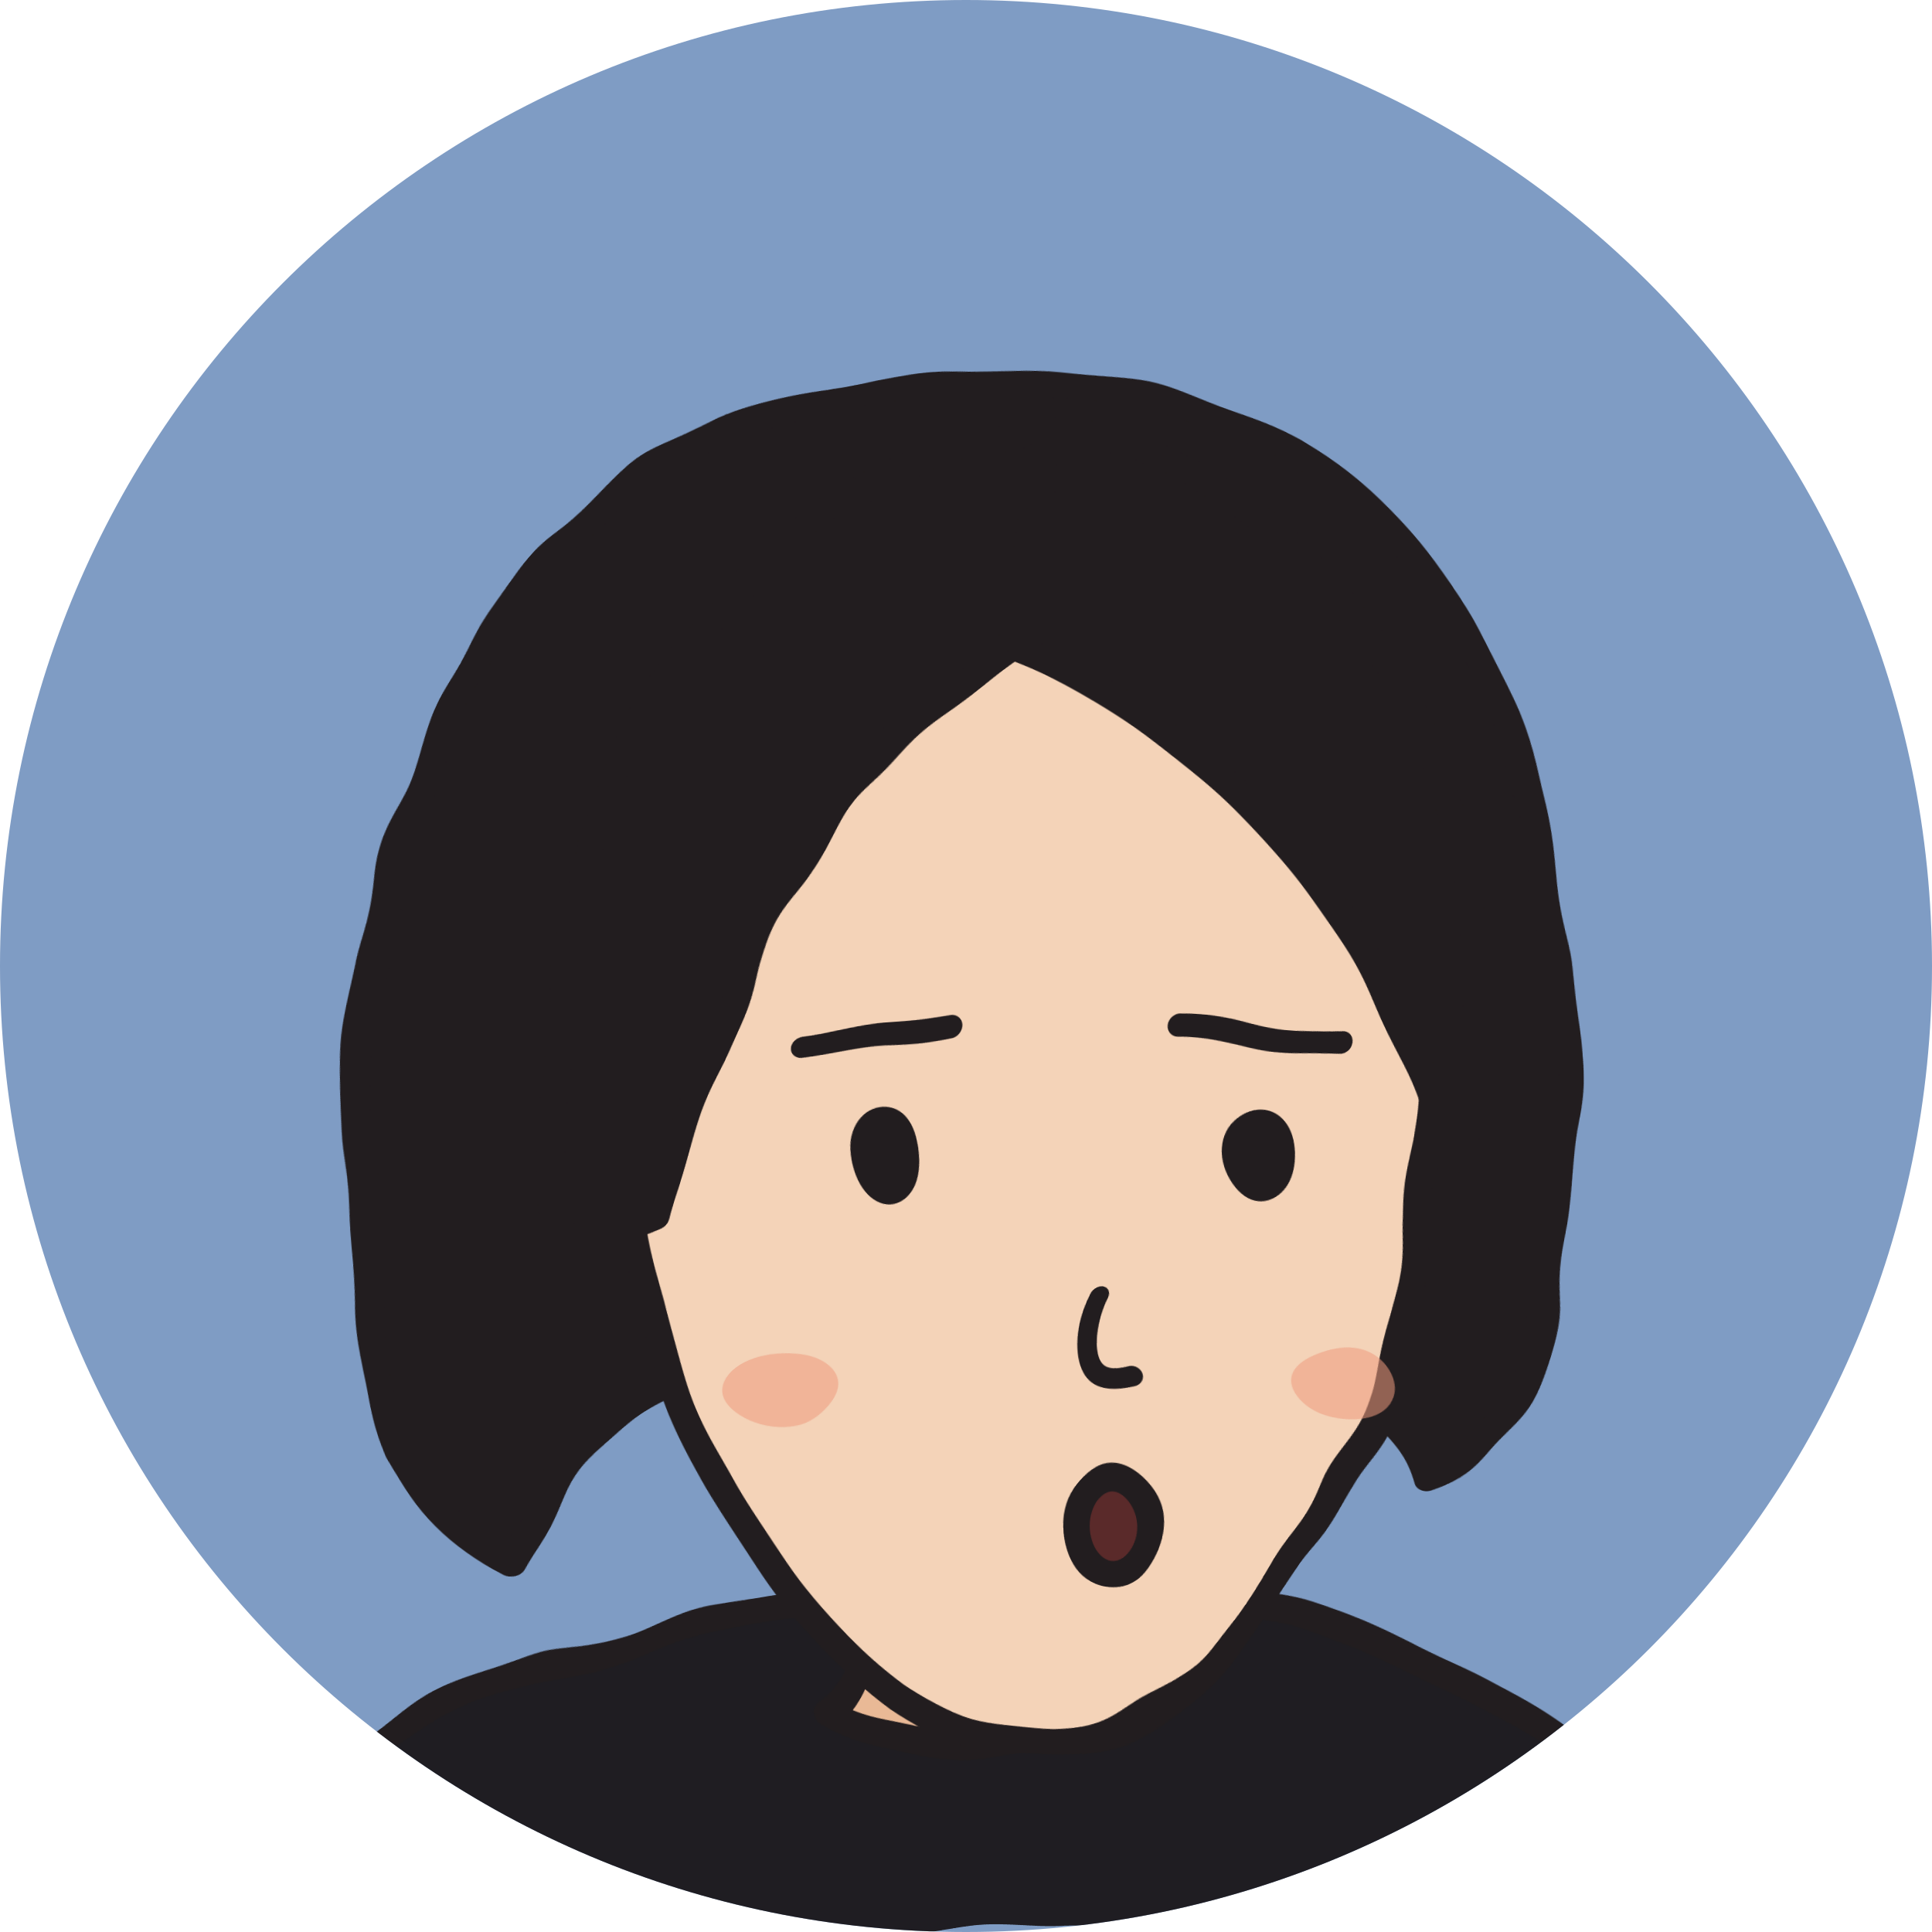
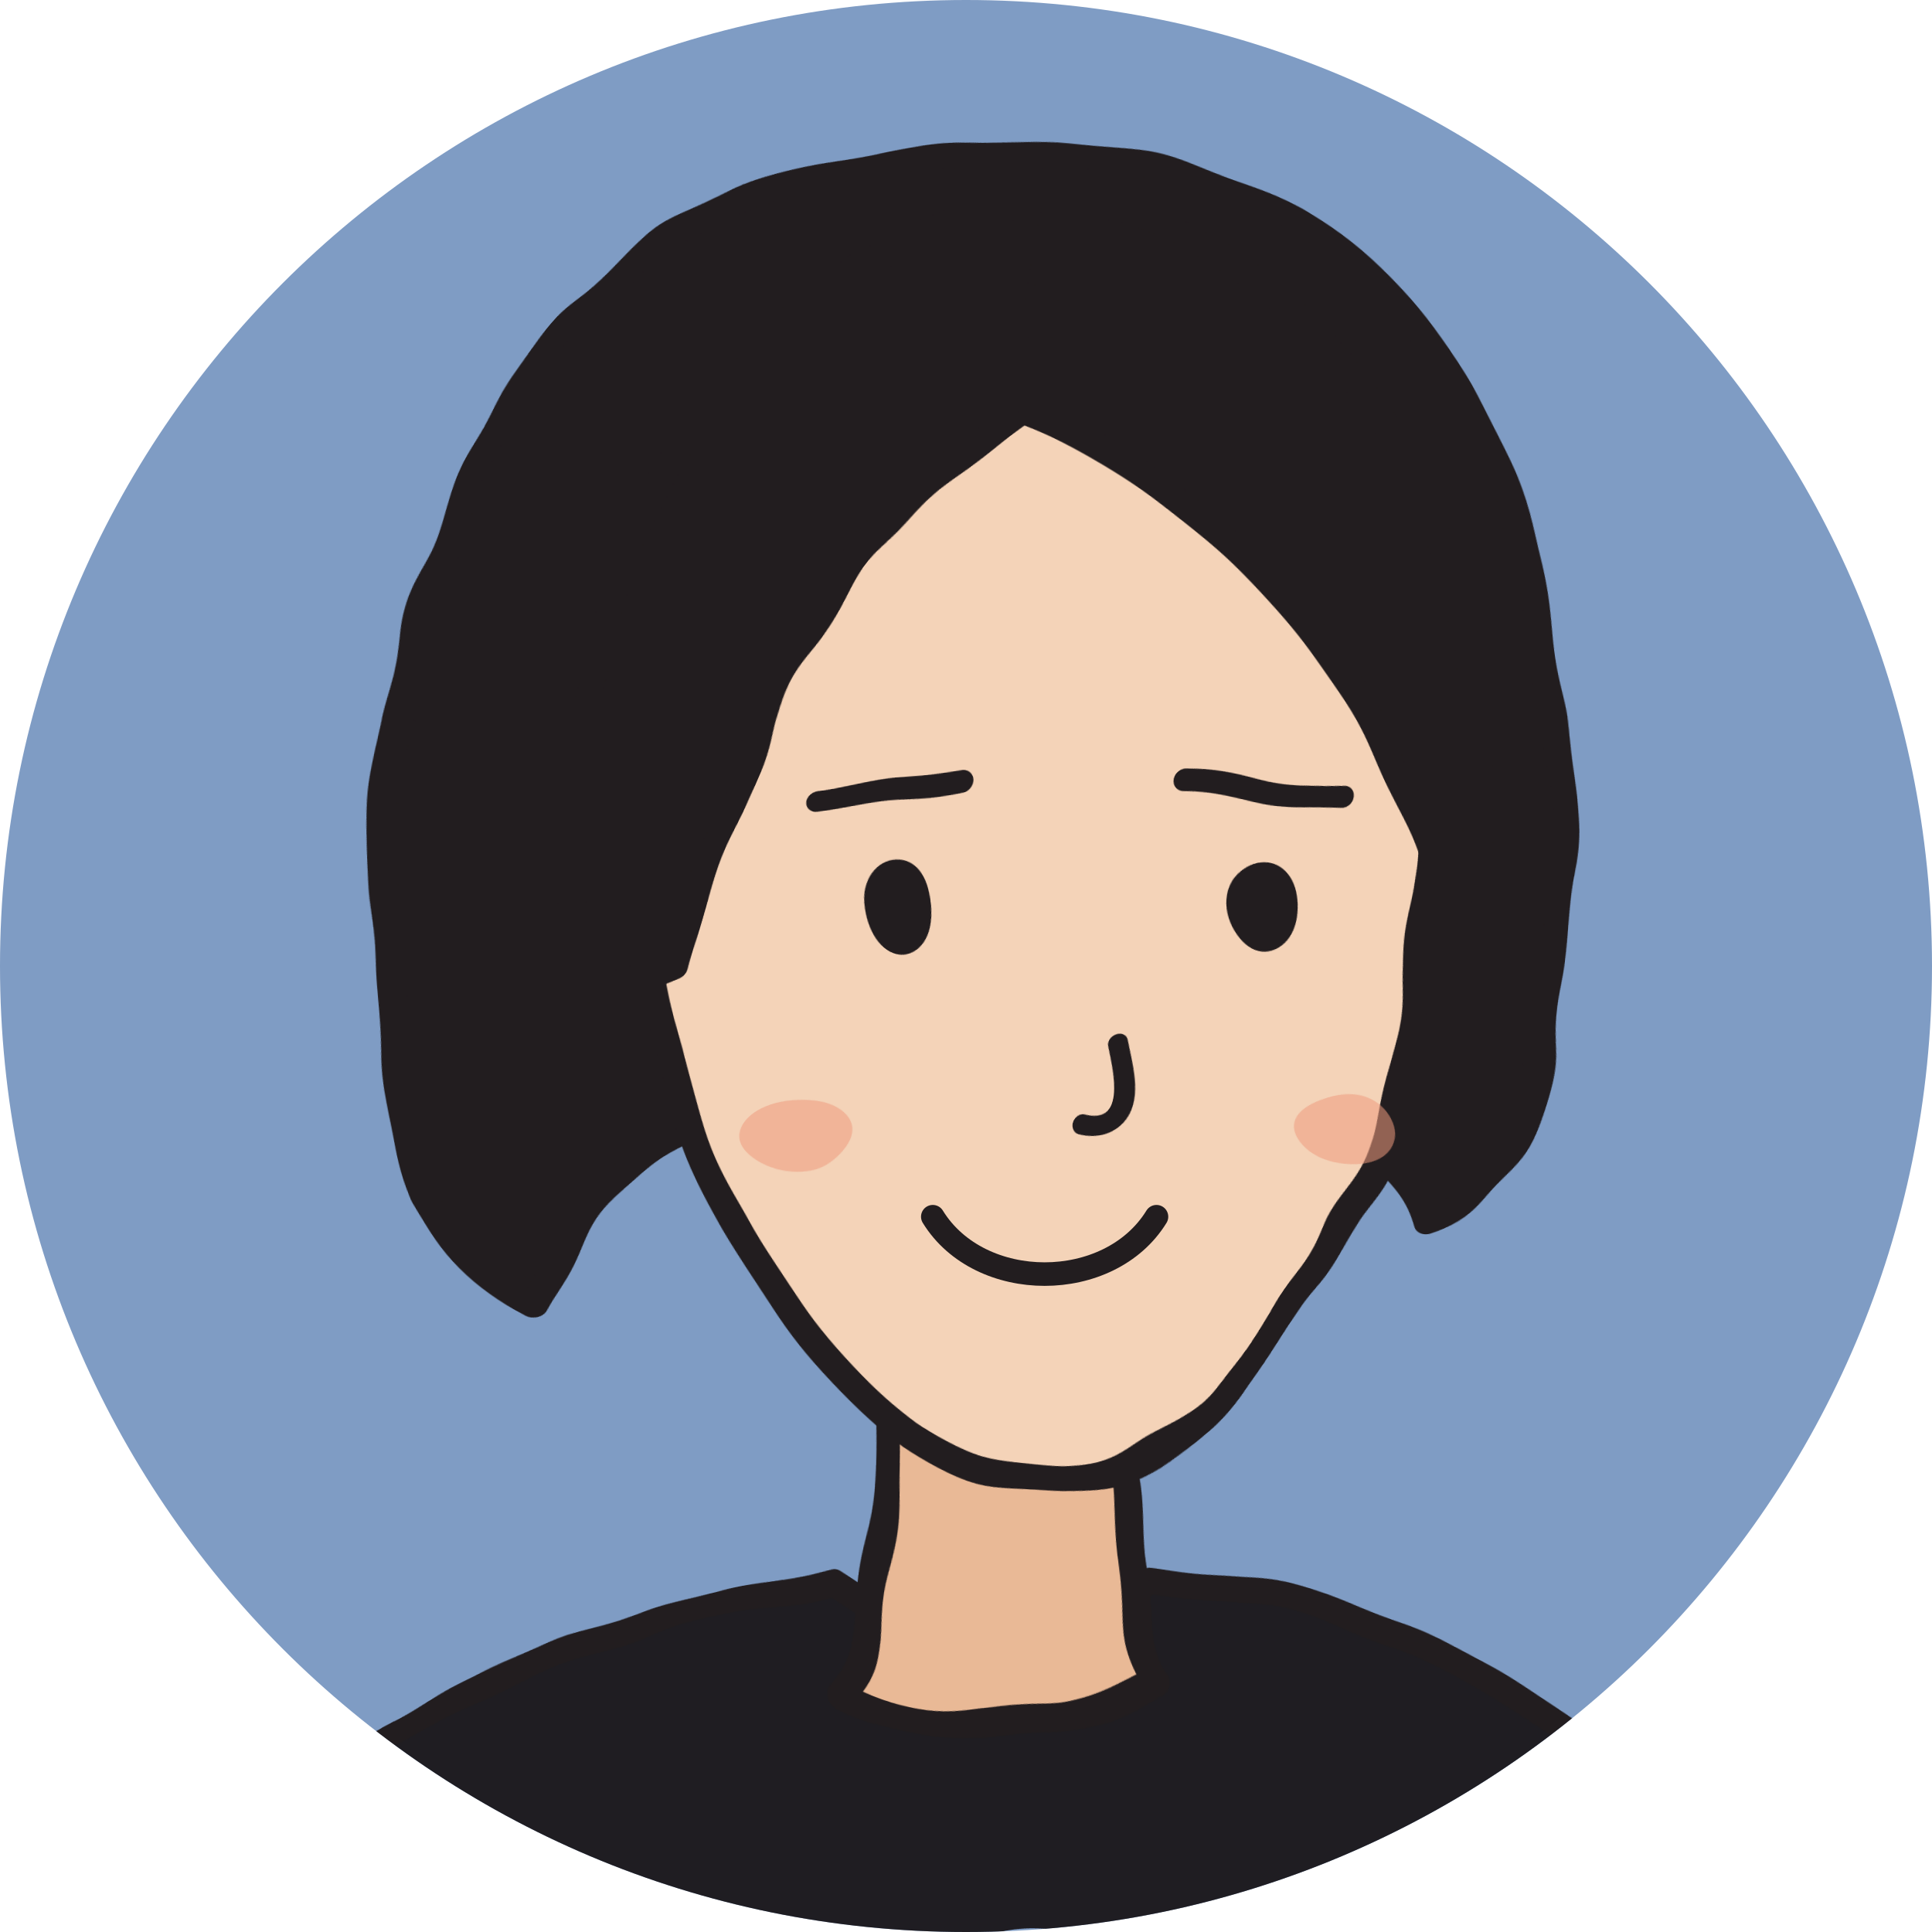
<svg xmlns="http://www.w3.org/2000/svg" viewBox="0 0 256 256">
  <defs>
    <clipPath id="c">
      <circle cx="128" cy="128" r="128" />
    </clipPath>
    <filter id="w" x="-5%" y="-5%" width="110%" height="110%">
      <feTurbulence type="fractalNoise" baseFrequency="0.035" numOctaves="2" seed="7" />
      <feDisplacementMap in="SourceGraphic" scale="5" />
    </filter>
  </defs>
  <g clip-path="url(#c)">
    <rect width="256" height="256" fill="#7f9cc4" />
-     <g transform="translate(26 36) scale(.8)">
+     <g transform="translate(30 6) scale(.78)">
      <g filter="url(#w)" stroke="#221d1f" stroke-width="4.5" stroke-linejoin="round" stroke-linecap="round">
-         <path d="M-30 330 L10 262 C30 236 72 224 104 220 L128 236 L156 218 C190 222 226 236 246 262 L290 330Z" fill="#1f1d22" />
-         <path d="M112 212 C112 226 110 232 104 238 C120 246 140 246 158 236 C152 228 150 220 152 206Z" fill="#e9b996" />
+         <g transform="translate(0 42)">
+           <path d="M-30 380 L10 262 C30 236 72 224 104 220 L128 236 L156 218 C190 222 226 236 246 262 L290 380Z" fill="#1f1d22" />
+         </g>
+         <path d="M112 212 C112 268 110 274 104 280 C120 288 140 288 158 278 C152 270 150 220 152 206Z" fill="#e9b996" />
        <path d="M34 196 C20 150 24 70 70 36 C100 14 150 12 182 30 C222 54 232 110 224 172 C222 186 214 196 204 200 C190 160 70 160 52 214 C44 210 38 204 34 196Z" fill="#221d1f" />
        <path d="M70 120 C66 160 82 210 116 236 C130 246 150 246 164 234 C194 210 206 170 204 124 C202 86 180 60 140 58 C100 58 74 84 70 120Z" fill="#f4d3b8" />
        <path d="M60 160 C54 110 72 54 118 32 C126 28 134 26 140 26 C138 40 136 52 134 62 C112 76 88 108 76 156 C70 158 64 160 60 160Z" fill="#221d1f" />
        <path d="M140 26 C176 30 204 62 212 104 C214 122 212 136 208 148 C198 112 176 80 136 62 C138 50 140 38 140 26Z" fill="#221d1f" />
-         <path d="M150 170 C146 182 150 186 156 184" fill="none" stroke-width="3.5" />
+         <path d="M152 170 C156 182 152 186 146 184" fill="none" stroke-width="3.5" />
        <ellipse cx="114" cy="146" rx="6" ry="7.5" fill="#221d1f" stroke="none" />
        <ellipse cx="176" cy="146" rx="6" ry="7.5" fill="#221d1f" stroke="none" />
        <path d="M100 128 L126 126" fill="none" stroke-width="4" />
        <path d="M164 126 L190 128" fill="none" stroke-width="4" />
-         <ellipse cx="152" cy="208" rx="6" ry="8" fill="#5a2a2a" />
        <ellipse cx="98" cy="186" rx="10" ry="6" fill="#ef9a7e" stroke="none" opacity=".55" />
        <ellipse cx="190" cy="184" rx="8" ry="6" fill="#ef9a7e" stroke="none" opacity=".55" />
      </g>
+       <path d="M120 199 C128 212 150 212 158 199" fill="none" stroke="#221d1f" stroke-width="4" stroke-linecap="round" />
    </g>
  </g>
</svg>
